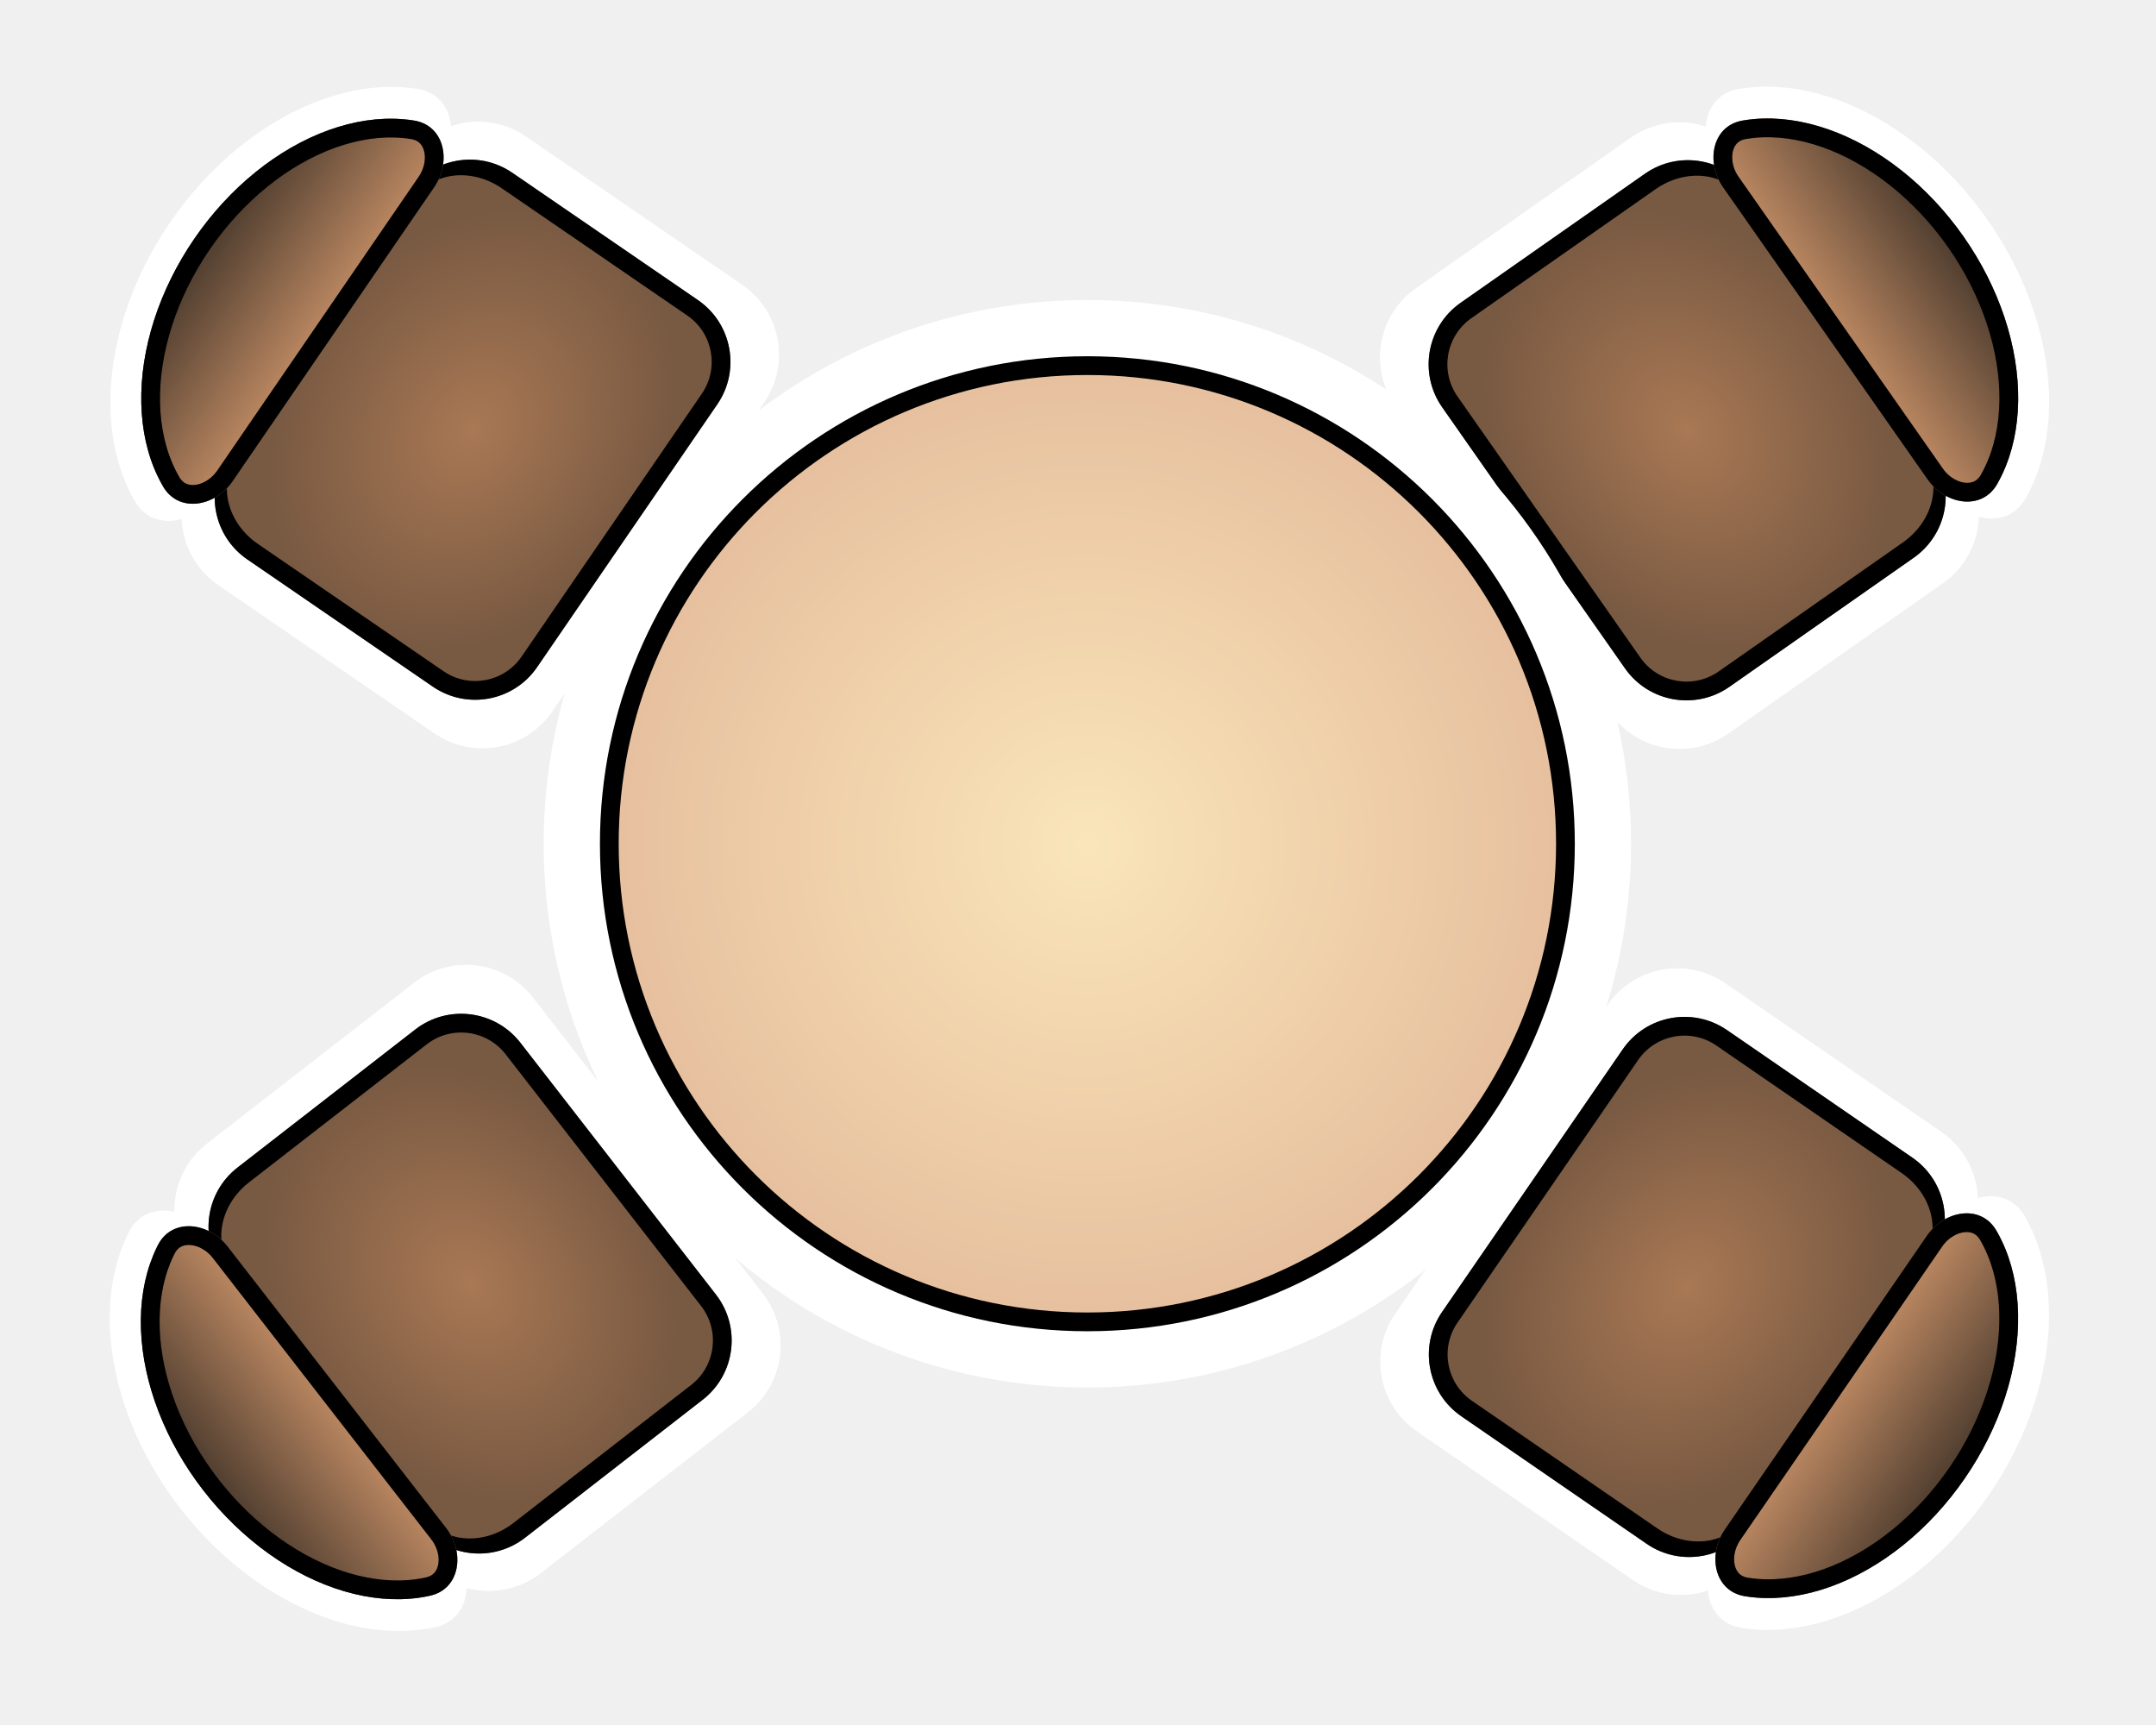
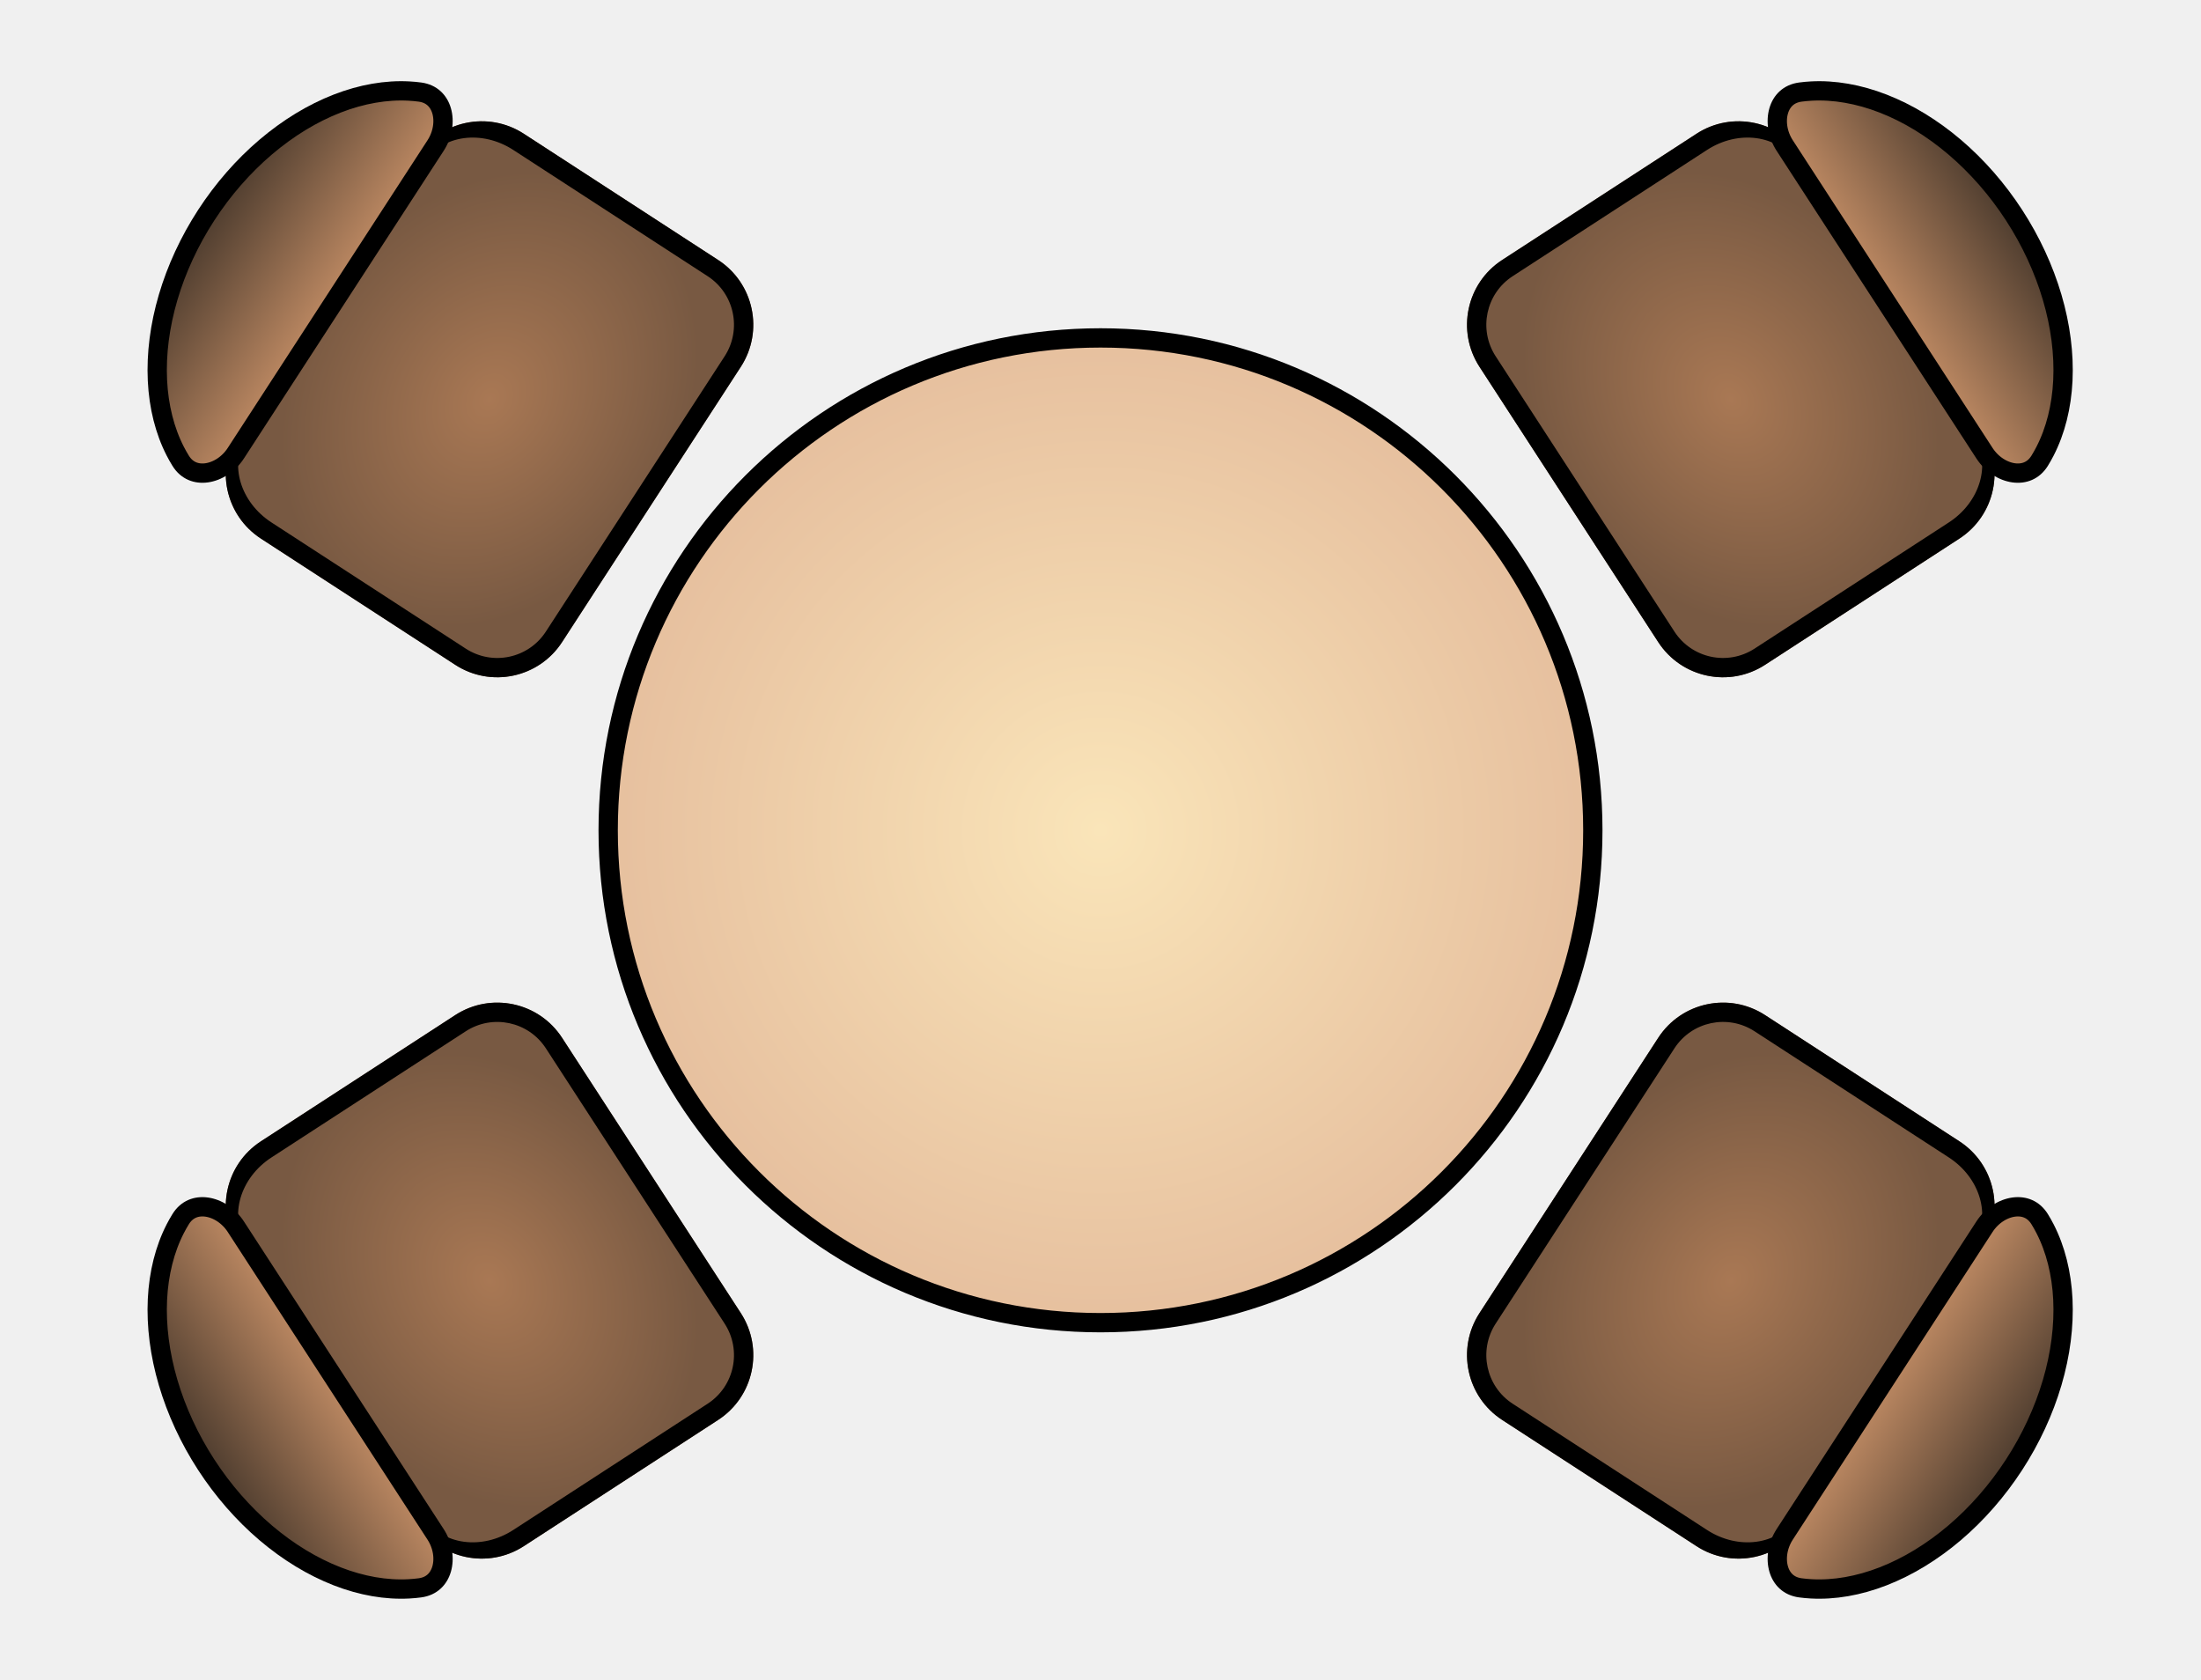
- <svg xmlns="http://www.w3.org/2000/svg" width="115" height="92" viewBox="0 0 115 92" fill="none">
-   <mask id="path-1-inside-1_18_14" fill="white">
-     <path d="M40.681 68.993C42.208 70.959 41.852 73.792 39.885 75.319L28.841 83.895C26.875 85.422 24.042 85.066 22.515 83.1L10.258 67.317C8.731 65.35 9.087 62.518 11.054 60.991L22.098 52.414C24.064 50.887 26.897 51.243 28.424 53.21L40.681 68.993Z" />
+ <svg xmlns="http://www.w3.org/2000/svg" width="114" height="87" viewBox="0 0 114 87" fill="none">
+   <mask id="path-1-inside-1_2_368" fill="white">
+     <path d="M38.371 68.004C39.574 69.856 39.047 72.334 37.195 73.537L27.131 80.073C25.278 81.276 22.801 80.749 21.597 78.897L12.338 64.639C11.135 62.786 11.662 60.309 13.515 59.106L23.579 52.57C25.431 51.367 27.909 51.894 29.112 53.746L38.371 68.004Z" />
  </mask>
-   <path d="M40.681 68.993C42.208 70.959 41.852 73.792 39.885 75.319L28.841 83.895C26.875 85.422 24.042 85.066 22.515 83.1L10.258 67.317C8.731 65.35 9.087 62.518 11.054 60.991L22.098 52.414C24.064 50.887 26.897 51.243 28.424 53.21L40.681 68.993Z" fill="white" />
-   <path d="M41.571 68.301C43.48 70.76 43.035 74.3 40.576 76.209L29.533 84.785C27.32 86.504 24.134 86.103 22.416 83.891L22.96 82.754C24.106 84.229 26.429 84.341 28.15 83.005L39.194 74.429C40.669 73.283 40.936 71.159 39.79 69.684L41.571 68.301ZM9.468 67.218C7.75 65.005 8.15 61.819 10.363 60.101L21.407 51.524C23.865 49.615 27.405 50.06 29.314 52.519L27.534 53.901C26.388 52.426 24.264 52.159 22.789 53.305L11.745 61.881C10.025 63.217 9.558 65.496 10.704 66.971L9.468 67.218ZM21.407 51.524C23.865 49.615 27.405 50.06 29.314 52.519L41.571 68.301C43.48 70.76 43.035 74.3 40.576 76.209L39.194 74.429C40.669 73.283 40.936 71.159 39.79 69.684L27.534 53.901C26.388 52.426 24.264 52.159 22.789 53.305L21.407 51.524ZM29.533 84.785C27.32 86.504 24.134 86.103 22.416 83.891L9.468 67.218C7.75 65.005 8.15 61.819 10.363 60.101L11.745 61.881C10.025 63.217 9.558 65.496 10.704 66.971L22.96 82.754C24.106 84.229 26.429 84.341 28.15 83.005L29.533 84.785Z" fill="white" mask="url(#path-1-inside-1_18_14)" />
-   <mask id="path-3-inside-2_18_14" fill="white">
-     <path d="M11.07 65.779C9.925 64.305 7.72 64.041 6.876 65.707C6.772 65.911 6.676 66.121 6.588 66.337C6.05 67.651 5.804 69.157 5.862 70.768C5.921 72.379 6.283 74.064 6.929 75.727C7.575 77.389 8.491 78.997 9.626 80.459C10.761 81.92 12.092 83.206 13.543 84.243C14.994 85.281 16.537 86.049 18.083 86.505C19.63 86.96 21.15 87.094 22.556 86.898C22.787 86.866 23.014 86.825 23.237 86.776C25.06 86.371 25.351 84.169 24.206 82.694L17.638 74.237L11.07 65.779Z" />
+   <path d="M38.371 68.004C39.574 69.856 39.047 72.334 37.195 73.537L27.131 80.073C25.278 81.276 22.801 80.749 21.597 78.897L12.338 64.639C11.135 62.786 11.662 60.309 13.515 59.106L23.579 52.57C25.431 51.367 27.909 51.894 29.112 53.746L38.371 68.004Z" fill="url(#paint0_radial_2_368)" />
+   <path d="M39.209 67.459C40.714 69.775 40.055 72.872 37.739 74.376L27.675 80.911C25.591 82.265 22.804 81.672 21.45 79.588L22.017 78.624C22.919 80.014 24.965 80.287 26.586 79.234L36.65 72.698C38.04 71.796 38.434 69.938 37.532 68.548L39.209 67.459ZM11.647 64.492C10.293 62.408 10.886 59.621 12.97 58.267L23.034 51.731C25.35 50.227 28.447 50.886 29.951 53.202L28.273 54.291C27.371 52.901 25.513 52.507 24.123 53.409L14.059 59.944C12.438 60.997 11.855 62.977 12.758 64.367L11.647 64.492ZM23.034 51.731C25.35 50.227 28.447 50.886 29.951 53.202L39.209 67.459C40.714 69.775 40.055 72.872 37.739 74.376L36.65 72.698C38.04 71.796 38.434 69.938 37.532 68.548L28.273 54.291C27.371 52.901 25.513 52.507 24.123 53.409L23.034 51.731ZM27.675 80.911C25.591 82.265 22.804 81.672 21.45 79.588L11.647 64.492C10.293 62.408 10.886 59.621 12.97 58.267L14.059 59.944C12.438 60.997 11.855 62.977 12.758 64.367L22.017 78.624C22.919 80.014 24.965 80.287 26.586 79.234L27.675 80.911Z" fill="black" mask="url(#path-1-inside-1_2_368)" />
+   <mask id="path-3-inside-2_2_368" fill="white">
+     <path d="M12.633 63.256C11.73 61.866 9.8 61.469 8.93 62.878C8.823 63.051 8.723 63.229 8.628 63.414C8.055 64.535 7.724 65.848 7.655 67.276C7.587 68.705 7.781 70.222 8.228 71.74C8.675 73.258 9.365 74.748 10.259 76.125C11.153 77.502 12.233 78.738 13.438 79.764C14.644 80.789 15.95 81.584 17.283 82.102C18.616 82.621 19.95 82.852 21.208 82.784C21.415 82.773 21.619 82.754 21.82 82.727C23.462 82.505 23.883 80.58 22.981 79.191L17.807 71.223L12.633 63.256Z" />
  </mask>
-   <path d="M11.07 65.779C9.925 64.305 7.72 64.041 6.876 65.707C6.772 65.911 6.676 66.121 6.588 66.337C6.05 67.651 5.804 69.157 5.862 70.768C5.921 72.379 6.283 74.064 6.929 75.727C7.575 77.389 8.491 78.997 9.626 80.459C10.761 81.92 12.092 83.206 13.543 84.243C14.994 85.281 16.537 86.049 18.083 86.505C19.63 86.96 21.15 87.094 22.556 86.898C22.787 86.866 23.014 86.825 23.237 86.776C25.06 86.371 25.351 84.169 24.206 82.694L17.638 74.237L11.07 65.779Z" fill="white" stroke="white" stroke-width="2.254" mask="url(#path-3-inside-2_18_14)" />
-   <mask id="path-4-inside-3_18_14" fill="white">
-     <path d="M38.186 69.041C39.541 70.786 39.225 73.299 37.48 74.654L28.003 82.014C26.258 83.369 23.745 83.053 22.39 81.308L11.963 67.882C10.608 66.137 10.924 63.624 12.669 62.269L22.147 54.909C23.891 53.554 26.404 53.87 27.759 55.615L38.186 69.041Z" />
+   <path d="M12.633 63.256C11.73 61.866 9.8 61.469 8.93 62.878C8.823 63.051 8.723 63.229 8.628 63.414C8.055 64.535 7.724 65.848 7.655 67.276C7.587 68.705 7.781 70.222 8.228 71.74C8.675 73.258 9.365 74.748 10.259 76.125C11.153 77.502 12.233 78.738 13.438 79.764C14.644 80.789 15.95 81.584 17.283 82.102C18.616 82.621 19.95 82.852 21.208 82.784C21.415 82.773 21.619 82.754 21.82 82.727C23.462 82.505 23.883 80.58 22.981 79.191L17.807 71.223L12.633 63.256Z" fill="url(#paint1_linear_2_368)" stroke="black" stroke-width="2" mask="url(#path-3-inside-2_2_368)" />
+   <mask id="path-4-inside-3_2_368" fill="white">
+     <path d="M85.888 53.746C87.091 51.894 89.569 51.367 91.421 52.57L101.485 59.106C103.338 60.309 103.865 62.786 102.661 64.639L93.403 78.897C92.199 80.749 89.722 81.276 87.869 80.073L77.805 73.537C75.953 72.334 75.426 69.856 76.629 68.004L85.888 53.746Z" />
  </mask>
-   <path d="M38.186 69.041C39.541 70.786 39.225 73.299 37.48 74.654L28.003 82.014C26.258 83.369 23.745 83.053 22.39 81.308L11.963 67.882C10.608 66.137 10.924 63.624 12.669 62.269L22.147 54.909C23.891 53.554 26.404 53.87 27.759 55.615L38.186 69.041Z" fill="url(#paint0_radial_18_14)" />
-   <path d="M38.976 68.428C40.67 70.609 40.275 73.75 38.094 75.444L28.616 82.804C26.653 84.328 23.826 83.973 22.302 82.01L22.785 81.002C23.801 82.31 25.863 82.41 27.389 81.224L36.867 73.864C38.176 72.848 38.413 70.963 37.397 69.655L38.976 68.428ZM11.261 67.793C9.737 65.831 10.093 63.004 12.056 61.479L21.533 54.119C23.714 52.425 26.855 52.82 28.549 55.001L26.97 56.228C25.953 54.919 24.069 54.682 22.76 55.699L13.282 63.059C11.756 64.244 11.342 66.266 12.358 67.575L11.261 67.793ZM21.533 54.119C23.714 52.425 26.855 52.82 28.549 55.001L38.976 68.428C40.67 70.609 40.275 73.75 38.094 75.444L36.867 73.864C38.176 72.848 38.413 70.963 37.397 69.655L26.97 56.228C25.953 54.919 24.069 54.682 22.76 55.699L21.533 54.119ZM28.616 82.804C26.653 84.328 23.826 83.973 22.302 82.01L11.261 67.793C9.737 65.831 10.093 63.004 12.056 61.479L13.282 63.059C11.756 64.244 11.342 66.266 12.358 67.575L22.785 81.002C23.801 82.31 25.863 82.41 27.389 81.224L28.616 82.804Z" fill="black" mask="url(#path-4-inside-3_18_14)" />
-   <mask id="path-6-inside-4_18_14" fill="white">
-     <path d="M12.14 66.478C11.123 65.17 9.167 64.936 8.418 66.414C8.326 66.595 8.241 66.781 8.163 66.973C7.686 68.139 7.467 69.475 7.519 70.904C7.571 72.333 7.892 73.828 8.465 75.304C9.038 76.779 9.851 78.205 10.858 79.502C11.865 80.798 13.046 81.939 14.333 82.86C15.621 83.78 16.989 84.462 18.361 84.866C19.733 85.27 21.082 85.389 22.329 85.215C22.535 85.187 22.736 85.15 22.934 85.106C24.552 84.747 24.809 82.793 23.793 81.485L17.966 73.982L12.14 66.478Z" />
+   <path d="M85.888 53.746C87.091 51.894 89.569 51.367 91.421 52.57L101.485 59.106C103.338 60.309 103.865 62.786 102.661 64.639L93.403 78.897C92.199 80.749 89.722 81.276 87.869 80.073L77.805 73.537C75.953 72.334 75.426 69.856 76.629 68.004L85.888 53.746Z" fill="url(#paint2_radial_2_368)" />
+   <path d="M85.049 53.202C86.553 50.886 89.65 50.227 91.966 51.731L102.03 58.267C104.114 59.621 104.707 62.408 103.353 64.492L102.242 64.367C103.145 62.977 102.562 60.997 100.941 59.944L90.877 53.409C89.487 52.506 87.629 52.901 86.727 54.291L85.049 53.202ZM93.55 79.588C92.196 81.672 89.409 82.265 87.325 80.911L77.261 74.376C74.945 72.872 74.287 69.775 75.79 67.459L77.468 68.548C76.566 69.938 76.96 71.796 78.35 72.698L88.414 79.234C90.035 80.287 92.081 80.014 92.983 78.624L93.55 79.588ZM77.261 74.376C74.945 72.872 74.287 69.775 75.79 67.459L85.049 53.202C86.553 50.886 89.65 50.227 91.966 51.731L90.877 53.409C89.487 52.506 87.629 52.901 86.727 54.291L77.468 68.548C76.566 69.938 76.96 71.796 78.35 72.698L77.261 74.376ZM102.03 58.267C104.114 59.621 104.707 62.408 103.353 64.492L93.55 79.588C92.196 81.672 89.409 82.265 87.325 80.911L88.414 79.234C90.035 80.287 92.081 80.014 92.983 78.624L102.242 64.367C103.145 62.977 102.562 60.997 100.941 59.944L102.03 58.267Z" fill="black" mask="url(#path-4-inside-3_2_368)" />
+   <mask id="path-6-inside-4_2_368" fill="white">
+     <path d="M92.019 79.191C91.117 80.58 91.538 82.505 93.18 82.727C93.381 82.754 93.585 82.773 93.792 82.784C95.05 82.852 96.384 82.621 97.717 82.102C99.05 81.584 100.356 80.789 101.562 79.764C102.767 78.738 103.847 77.502 104.741 76.125C105.635 74.748 106.325 73.258 106.772 71.74C107.219 70.222 107.413 68.705 107.345 67.276C107.276 65.848 106.945 64.535 106.372 63.414C106.277 63.229 106.177 63.051 106.07 62.878C105.2 61.469 103.27 61.866 102.367 63.256L97.193 71.223L92.019 79.191Z" />
  </mask>
-   <path d="M12.14 66.478C11.123 65.17 9.167 64.936 8.418 66.414C8.326 66.595 8.241 66.781 8.163 66.973C7.686 68.139 7.467 69.475 7.519 70.904C7.571 72.333 7.892 73.828 8.465 75.304C9.038 76.779 9.851 78.205 10.858 79.502C11.865 80.798 13.046 81.939 14.333 82.86C15.621 83.78 16.989 84.462 18.361 84.866C19.733 85.27 21.082 85.389 22.329 85.215C22.535 85.187 22.736 85.15 22.934 85.106C24.552 84.747 24.809 82.793 23.793 81.485L17.966 73.982L12.14 66.478Z" fill="url(#paint1_linear_18_14)" />
-   <path d="M12.14 66.478C11.123 65.17 9.167 64.936 8.418 66.414C8.326 66.595 8.241 66.781 8.163 66.973C7.686 68.139 7.467 69.475 7.519 70.904C7.571 72.333 7.892 73.828 8.465 75.304C9.038 76.779 9.851 78.205 10.858 79.502C11.865 80.798 13.046 81.939 14.333 82.86C15.621 83.78 16.989 84.462 18.361 84.866C19.733 85.27 21.082 85.389 22.329 85.215C22.535 85.187 22.736 85.15 22.934 85.106C24.552 84.747 24.809 82.793 23.793 81.485L17.966 73.982L12.14 66.478Z" stroke="black" stroke-width="2" mask="url(#path-6-inside-4_18_14)" />
-   <path d="M12.14 66.478C11.123 65.17 9.167 64.936 8.418 66.414C8.326 66.595 8.241 66.781 8.163 66.973C7.686 68.139 7.467 69.475 7.519 70.904C7.571 72.333 7.892 73.828 8.465 75.304C9.038 76.779 9.851 78.205 10.858 79.502C11.865 80.798 13.046 81.939 14.333 82.86C15.621 83.78 16.989 84.462 18.361 84.866C19.733 85.27 21.082 85.389 22.329 85.215C22.535 85.187 22.736 85.15 22.934 85.106C24.552 84.747 24.809 82.793 23.793 81.485L17.966 73.982L12.14 66.478Z" stroke="black" stroke-opacity="0.2" stroke-width="2" mask="url(#path-6-inside-4_18_14)" />
-   <mask id="path-7-inside-5_18_14" fill="white">
-     <path d="M85.752 53.604C87.163 51.553 89.971 51.034 92.022 52.445L103.542 60.371C105.593 61.782 106.112 64.589 104.701 66.641L93.374 83.104C91.963 85.155 89.156 85.674 87.104 84.263L75.585 76.337C73.533 74.926 73.014 72.119 74.426 70.067L85.752 53.604Z" />
+   <path d="M92.019 79.191C91.117 80.58 91.538 82.505 93.18 82.727C93.381 82.754 93.585 82.773 93.792 82.784C95.05 82.852 96.384 82.621 97.717 82.102C99.05 81.584 100.356 80.789 101.562 79.764C102.767 78.738 103.847 77.502 104.741 76.125C105.635 74.748 106.325 73.258 106.772 71.74C107.219 70.222 107.413 68.705 107.345 67.276C107.276 65.848 106.945 64.535 106.372 63.414C106.277 63.229 106.177 63.051 106.07 62.878C105.2 61.469 103.27 61.866 102.367 63.256L97.193 71.223L92.019 79.191Z" fill="url(#paint3_linear_2_368)" stroke="black" stroke-width="2" mask="url(#path-6-inside-4_2_368)" />
+   <mask id="path-7-inside-5_2_368" fill="white">
+     <path d="M76.629 18.996C75.426 17.143 75.953 14.666 77.805 13.463L87.869 6.927C89.722 5.724 92.199 6.251 93.403 8.104L102.661 22.361C103.865 24.214 103.338 26.691 101.485 27.894L91.421 34.43C89.569 35.633 87.091 35.106 85.888 33.254L76.629 18.996Z" />
  </mask>
-   <path d="M85.752 53.604C87.163 51.553 89.971 51.034 92.022 52.445L103.542 60.371C105.593 61.782 106.112 64.589 104.701 66.641L93.374 83.104C91.963 85.155 89.156 85.674 87.104 84.263L75.585 76.337C73.533 74.926 73.014 72.119 74.426 70.067L85.752 53.604Z" fill="white" />
-   <path d="M84.823 52.965C86.588 50.401 90.097 49.753 92.661 51.517L104.181 59.442C106.488 61.03 107.072 64.188 105.484 66.496L104.236 66.321C105.295 64.783 104.698 62.535 102.903 61.3L91.383 53.374C89.844 52.316 87.739 52.705 86.681 54.243L84.823 52.965ZM93.519 83.888C91.931 86.195 88.773 86.779 86.466 85.191L74.946 77.266C72.382 75.502 71.733 71.993 73.497 69.428L75.354 70.706C74.296 72.245 74.685 74.35 76.224 75.409L87.743 83.334C89.538 84.569 91.852 84.323 92.91 82.784L93.519 83.888ZM74.946 77.266C72.382 75.502 71.733 71.993 73.497 69.428L84.823 52.965C86.588 50.401 90.097 49.753 92.661 51.517L91.383 53.374C89.844 52.316 87.739 52.705 86.681 54.243L75.354 70.706C74.296 72.245 74.685 74.35 76.224 75.409L74.946 77.266ZM104.181 59.442C106.488 61.03 107.072 64.188 105.484 66.496L93.519 83.888C91.931 86.195 88.773 86.779 86.466 85.191L87.743 83.334C89.538 84.569 91.852 84.323 92.91 82.784L104.236 66.321C105.295 64.783 104.698 62.535 102.903 61.3L104.181 59.442Z" fill="white" mask="url(#path-7-inside-5_18_14)" />
-   <mask id="path-9-inside-6_18_14" fill="white">
-     <path d="M91.663 82.796C90.605 84.335 91.022 86.516 92.865 86.815C93.091 86.852 93.32 86.88 93.553 86.899C94.968 87.013 96.477 86.792 97.995 86.248C99.513 85.704 101.009 84.848 102.397 83.728C103.786 82.609 105.041 81.249 106.09 79.724C107.138 78.2 107.961 76.542 108.51 74.844C109.058 73.147 109.323 71.444 109.289 69.832C109.254 68.221 108.921 66.732 108.309 65.451C108.208 65.24 108.1 65.036 107.985 64.838C107.046 63.224 104.86 63.614 103.802 65.153L97.732 73.974L91.663 82.796Z" />
+   <path d="M76.629 18.996C75.426 17.143 75.953 14.666 77.805 13.463L87.869 6.927C89.722 5.724 92.199 6.251 93.403 8.104L102.661 22.361C103.865 24.214 103.338 26.691 101.485 27.894L91.421 34.43C89.569 35.633 87.091 35.106 85.888 33.254L76.629 18.996Z" fill="url(#paint4_radial_2_368)" />
+   <path d="M75.79 19.541C74.287 17.225 74.945 14.128 77.261 12.624L87.325 6.089C89.409 4.735 92.196 5.328 93.55 7.412L92.983 8.376C92.081 6.986 90.035 6.713 88.414 7.766L78.35 14.302C76.96 15.204 76.566 17.062 77.468 18.452L75.79 19.541ZM103.353 22.508C104.707 24.592 104.114 27.379 102.03 28.733L91.966 35.269C89.65 36.773 86.553 36.114 85.049 33.798L86.727 32.709C87.629 34.099 89.487 34.493 90.877 33.591L100.941 27.055C102.562 26.003 103.145 24.023 102.242 22.633L103.353 22.508ZM91.966 35.269C89.65 36.773 86.553 36.114 85.049 33.798L75.79 19.541C74.287 17.225 74.945 14.128 77.261 12.624L78.35 14.302C76.96 15.204 76.566 17.062 77.468 18.452L86.727 32.709C87.629 34.099 89.487 34.493 90.877 33.591L91.966 35.269ZM87.325 6.089C89.409 4.735 92.196 5.328 93.55 7.412L103.353 22.508C104.707 24.592 104.114 27.379 102.03 28.733L100.941 27.055C102.562 26.003 103.145 24.023 102.242 22.633L92.983 8.376C92.081 6.986 90.035 6.713 88.414 7.766L87.325 6.089Z" fill="black" mask="url(#path-7-inside-5_2_368)" />
+   <mask id="path-9-inside-6_2_368" fill="white">
+     <path d="M102.367 23.744C103.27 25.134 105.2 25.531 106.07 24.122C106.177 23.949 106.277 23.771 106.372 23.586C106.945 22.465 107.276 21.152 107.345 19.724C107.413 18.295 107.219 16.778 106.772 15.26C106.325 13.742 105.635 12.252 104.741 10.875C103.847 9.498 102.767 8.262 101.562 7.236C100.356 6.211 99.05 5.416 97.717 4.898C96.384 4.38 95.05 4.148 93.792 4.216C93.585 4.227 93.381 4.246 93.18 4.273C91.538 4.495 91.117 6.42 92.019 7.809L97.193 15.777L102.367 23.744Z" />
  </mask>
-   <path d="M91.663 82.796C90.605 84.335 91.022 86.516 92.865 86.815C93.091 86.852 93.32 86.88 93.553 86.899C94.968 87.013 96.477 86.792 97.995 86.248C99.513 85.704 101.009 84.848 102.397 83.728C103.786 82.609 105.041 81.249 106.09 79.724C107.138 78.2 107.961 76.542 108.51 74.844C109.058 73.147 109.323 71.444 109.289 69.832C109.254 68.221 108.921 66.732 108.309 65.451C108.208 65.24 108.1 65.036 107.985 64.838C107.046 63.224 104.86 63.614 103.802 65.153L97.732 73.974L91.663 82.796Z" fill="white" stroke="white" stroke-width="2.254" mask="url(#path-9-inside-6_18_14)" />
-   <mask id="path-10-inside-7_18_14" fill="white">
-     <path d="M86.554 55.967C87.807 54.147 90.297 53.686 92.117 54.938L102.003 61.74C103.823 62.992 104.284 65.483 103.032 67.303L93.396 81.308C92.144 83.128 89.653 83.589 87.833 82.337L77.947 75.535C76.127 74.283 75.667 71.792 76.919 69.972L86.554 55.967Z" />
+   <path d="M102.367 23.744C103.27 25.134 105.2 25.531 106.07 24.122C106.177 23.949 106.277 23.771 106.372 23.586C106.945 22.465 107.276 21.152 107.345 19.724C107.413 18.295 107.219 16.778 106.772 15.26C106.325 13.742 105.635 12.252 104.741 10.875C103.847 9.498 102.767 8.262 101.562 7.236C100.356 6.211 99.05 5.416 97.717 4.898C96.384 4.38 95.05 4.148 93.792 4.216C93.585 4.227 93.381 4.246 93.18 4.273C91.538 4.495 91.117 6.42 92.019 7.809L97.193 15.777L102.367 23.744Z" fill="url(#paint5_linear_2_368)" stroke="black" stroke-width="2" mask="url(#path-9-inside-6_2_368)" />
+   <mask id="path-10-inside-7_2_368" fill="white">
+     <path d="M29.112 33.254C27.909 35.106 25.431 35.633 23.579 34.43L13.515 27.894C11.662 26.691 11.135 24.214 12.338 22.361L21.597 8.104C22.801 6.251 25.278 5.724 27.131 6.927L37.195 13.463C39.047 14.666 39.574 17.144 38.371 18.996L29.112 33.254Z" />
  </mask>
-   <path d="M86.554 55.967C87.807 54.147 90.297 53.686 92.117 54.938L102.003 61.74C103.823 62.992 104.284 65.483 103.032 67.303L93.396 81.308C92.144 83.128 89.653 83.589 87.833 82.337L77.947 75.535C76.127 74.283 75.667 71.792 76.919 69.972L86.554 55.967Z" fill="url(#paint2_radial_18_14)" />
-   <path d="M85.731 55.4C87.296 53.125 90.409 52.55 92.684 54.115L102.57 60.916C104.618 62.325 105.135 65.127 103.727 67.174L102.62 67.019C103.559 65.654 103.029 63.66 101.437 62.564L91.55 55.762C90.185 54.823 88.317 55.169 87.378 56.533L85.731 55.4ZM93.524 82.004C92.116 84.051 89.314 84.569 87.266 83.16L77.38 76.359C75.105 74.793 74.53 71.68 76.095 69.405L77.743 70.539C76.803 71.904 77.149 73.772 78.514 74.711L88.4 81.513C89.993 82.608 92.045 82.39 92.984 81.025L93.524 82.004ZM77.38 76.359C75.105 74.793 74.53 71.68 76.095 69.405L85.731 55.4C87.296 53.125 90.409 52.55 92.684 54.115L91.55 55.762C90.185 54.823 88.317 55.169 87.378 56.533L77.743 70.539C76.803 71.904 77.149 73.772 78.514 74.711L77.38 76.359ZM102.57 60.916C104.618 62.325 105.135 65.127 103.727 67.174L93.524 82.004C92.116 84.051 89.314 84.569 87.266 83.16L88.4 81.513C89.993 82.608 92.045 82.39 92.984 81.025L102.62 67.019C103.559 65.654 103.029 63.66 101.437 62.564L102.57 60.916Z" fill="black" mask="url(#path-10-inside-7_18_14)" />
-   <mask id="path-12-inside-8_18_14" fill="white">
-     <path d="M92.005 81.565C91.066 82.93 91.436 84.866 93.072 85.131C93.272 85.164 93.475 85.189 93.682 85.205C94.937 85.306 96.276 85.11 97.623 84.628C98.969 84.145 100.297 83.386 101.529 82.393C102.761 81.4 103.874 80.192 104.804 78.84C105.735 77.488 106.464 76.016 106.951 74.511C107.438 73.005 107.673 71.494 107.643 70.064C107.612 68.634 107.317 67.313 106.773 66.177C106.684 65.99 106.588 65.809 106.486 65.633C105.653 64.201 103.714 64.547 102.774 65.912L97.39 73.739L92.005 81.565Z" />
+   <path d="M29.112 33.254C27.909 35.106 25.431 35.633 23.579 34.43L13.515 27.894C11.662 26.691 11.135 24.214 12.338 22.361L21.597 8.104C22.801 6.251 25.278 5.724 27.131 6.927L37.195 13.463C39.047 14.666 39.574 17.144 38.371 18.996L29.112 33.254Z" fill="url(#paint6_radial_2_368)" />
+   <path d="M29.951 33.798C28.447 36.114 25.35 36.773 23.034 35.269L12.97 28.733C10.886 27.379 10.293 24.592 11.647 22.508L12.758 22.633C11.855 24.023 12.438 26.003 14.059 27.055L24.123 33.591C25.513 34.494 27.371 34.099 28.273 32.709L29.951 33.798ZM21.45 7.412C22.804 5.328 25.591 4.735 27.675 6.089L37.739 12.624C40.055 14.128 40.714 17.225 39.209 19.541L37.532 18.452C38.434 17.062 38.04 15.204 36.65 14.302L26.586 7.766C24.965 6.713 22.919 6.986 22.017 8.376L21.45 7.412ZM37.739 12.624C40.055 14.128 40.714 17.225 39.209 19.541L29.951 33.798C28.447 36.114 25.35 36.773 23.034 35.269L24.123 33.591C25.513 34.494 27.371 34.099 28.273 32.709L37.532 18.452C38.434 17.062 38.04 15.204 36.65 14.302L37.739 12.624ZM12.97 28.733C10.886 27.379 10.293 24.592 11.647 22.508L21.45 7.412C22.804 5.328 25.591 4.735 27.675 6.089L26.586 7.766C24.965 6.713 22.919 6.986 22.017 8.376L12.758 22.633C11.855 24.023 12.438 26.003 14.059 27.055L12.97 28.733Z" fill="black" mask="url(#path-10-inside-7_2_368)" />
+   <mask id="path-12-inside-8_2_368" fill="white">
+     <path d="M22.981 7.809C23.883 6.42 23.462 4.495 21.82 4.273C21.619 4.246 21.415 4.227 21.208 4.216C19.95 4.148 18.616 4.38 17.283 4.898C15.95 5.416 14.644 6.211 13.438 7.236C12.233 8.262 11.153 9.498 10.259 10.875C9.365 12.252 8.675 13.742 8.228 15.26C7.781 16.778 7.587 18.295 7.655 19.724C7.724 21.152 8.055 22.465 8.628 23.586C8.723 23.771 8.823 23.949 8.93 24.122C9.8 25.531 11.73 25.134 12.633 23.744L17.807 15.777L22.981 7.809Z" />
  </mask>
-   <path d="M92.005 81.565C91.066 82.93 91.436 84.866 93.072 85.131C93.272 85.164 93.475 85.189 93.682 85.205C94.937 85.306 96.276 85.11 97.623 84.628C98.969 84.145 100.297 83.386 101.529 82.393C102.761 81.4 103.874 80.192 104.804 78.84C105.735 77.488 106.464 76.016 106.951 74.511C107.438 73.005 107.673 71.494 107.643 70.064C107.612 68.634 107.317 67.313 106.773 66.177C106.684 65.99 106.588 65.809 106.486 65.633C105.653 64.201 103.714 64.547 102.774 65.912L97.39 73.739L92.005 81.565Z" fill="url(#paint3_linear_18_14)" />
-   <path d="M92.005 81.565C91.066 82.93 91.436 84.866 93.072 85.131C93.272 85.164 93.475 85.189 93.682 85.205C94.937 85.306 96.276 85.11 97.623 84.628C98.969 84.145 100.297 83.386 101.529 82.393C102.761 81.4 103.874 80.192 104.804 78.84C105.735 77.488 106.464 76.016 106.951 74.511C107.438 73.005 107.673 71.494 107.643 70.064C107.612 68.634 107.317 67.313 106.773 66.177C106.684 65.99 106.588 65.809 106.486 65.633C105.653 64.201 103.714 64.547 102.774 65.912L97.39 73.739L92.005 81.565Z" stroke="black" stroke-width="2" mask="url(#path-12-inside-8_18_14)" />
-   <path d="M92.005 81.565C91.066 82.93 91.436 84.866 93.072 85.131C93.272 85.164 93.475 85.189 93.682 85.205C94.937 85.306 96.276 85.11 97.623 84.628C98.969 84.145 100.297 83.386 101.529 82.393C102.761 81.4 103.874 80.192 104.804 78.84C105.735 77.488 106.464 76.016 106.951 74.511C107.438 73.005 107.673 71.494 107.643 70.064C107.612 68.634 107.317 67.313 106.773 66.177C106.684 65.99 106.588 65.809 106.486 65.633C105.653 64.201 103.714 64.547 102.774 65.912L97.39 73.739L92.005 81.565Z" stroke="black" stroke-opacity="0.2" stroke-width="2" mask="url(#path-12-inside-8_18_14)" />
-   <mask id="path-13-inside-9_18_14" fill="white">
-     <path d="M74.432 21.646C73.004 19.607 73.5 16.796 75.539 15.367L86.993 7.347C89.033 5.919 91.844 6.415 93.273 8.454L104.734 24.823C106.163 26.863 105.667 29.674 103.627 31.102L92.173 39.123C90.133 40.551 87.322 40.055 85.894 38.016L74.432 21.646Z" />
-   </mask>
-   <path d="M74.432 21.646C73.004 19.607 73.5 16.796 75.539 15.367L86.993 7.347C89.033 5.919 91.844 6.415 93.273 8.454L104.734 24.823C106.163 26.863 105.667 29.674 103.627 31.102L92.173 39.123C90.133 40.551 87.322 40.055 85.894 38.016L74.432 21.646Z" fill="white" />
-   <path d="M73.509 22.293C71.724 19.743 72.343 16.229 74.893 14.444L86.347 6.424C88.642 4.817 91.804 5.375 93.411 7.669L92.811 8.778C91.74 7.248 89.425 7.021 87.64 8.27L76.186 16.291C74.656 17.362 74.284 19.47 75.356 21L73.509 22.293ZM105.519 24.962C107.126 27.256 106.568 30.419 104.274 32.026L92.82 40.046C90.27 41.831 86.756 41.212 84.971 38.662L86.817 37.369C87.888 38.899 89.997 39.271 91.527 38.199L102.981 30.179C104.765 28.93 105.344 26.676 104.273 25.146L105.519 24.962ZM92.82 40.046C90.27 41.831 86.756 41.212 84.971 38.662L73.509 22.293C71.724 19.743 72.343 16.229 74.893 14.444L76.186 16.291C74.656 17.362 74.284 19.47 75.356 21L86.817 37.369C87.888 38.899 89.997 39.271 91.527 38.199L92.82 40.046ZM86.347 6.424C88.642 4.817 91.804 5.375 93.411 7.669L105.519 24.962C107.126 27.256 106.568 30.419 104.274 32.026L102.981 30.179C104.765 28.93 105.344 26.676 104.273 25.146L92.811 8.778C91.74 7.248 89.425 7.021 87.64 8.27L86.347 6.424Z" fill="white" mask="url(#path-13-inside-9_18_14)" />
-   <mask id="path-15-inside-10_18_14" fill="white">
-     <path d="M103.848 26.319C104.919 27.849 107.108 28.221 108.034 26.599C108.147 26.4 108.253 26.195 108.352 25.984C108.954 24.698 109.275 23.206 109.296 21.594C109.317 19.982 109.038 18.281 108.476 16.588C107.913 14.896 107.077 13.245 106.015 11.729C104.954 10.213 103.688 8.863 102.29 7.755C100.892 6.647 99.389 5.804 97.867 5.272C96.345 4.741 94.834 4.532 93.42 4.658C93.187 4.679 92.958 4.708 92.733 4.747C90.892 5.062 90.493 7.246 91.564 8.776L97.706 17.547L103.848 26.319Z" />
-   </mask>
-   <path d="M103.848 26.319C104.919 27.849 107.108 28.221 108.034 26.599C108.147 26.4 108.253 26.195 108.352 25.984C108.954 24.698 109.275 23.206 109.296 21.594C109.317 19.982 109.038 18.281 108.476 16.588C107.913 14.896 107.077 13.245 106.015 11.729C104.954 10.213 103.688 8.863 102.29 7.755C100.892 6.647 99.389 5.804 97.867 5.272C96.345 4.741 94.834 4.532 93.42 4.658C93.187 4.679 92.958 4.708 92.733 4.747C90.892 5.062 90.493 7.246 91.564 8.776L97.706 17.547L103.848 26.319Z" fill="white" stroke="white" stroke-width="2.254" mask="url(#path-15-inside-10_18_14)" />
-   <mask id="path-16-inside-11_18_14" fill="white">
-     <path d="M76.926 21.721C75.659 19.912 76.099 17.417 77.908 16.15L87.738 9.267C89.548 8 92.042 8.44 93.309 10.25L103.06 24.175C104.327 25.985 103.887 28.479 102.077 29.746L92.248 36.629C90.438 37.896 87.944 37.456 86.677 35.647L76.926 21.721Z" />
-   </mask>
-   <path d="M76.926 21.721C75.659 19.912 76.099 17.417 77.908 16.15L87.738 9.267C89.548 8 92.042 8.44 93.309 10.25L103.06 24.175C104.327 25.985 103.887 28.479 102.077 29.746L92.248 36.629C90.438 37.896 87.944 37.456 86.677 35.647L76.926 21.721Z" fill="url(#paint4_radial_18_14)" />
-   <path d="M76.107 22.295C74.523 20.033 75.073 16.915 77.335 15.331L87.165 8.448C89.2 7.023 92.006 7.517 93.432 9.553L92.899 10.536C91.949 9.179 89.895 8.978 88.312 10.086L78.482 16.969C77.125 17.92 76.795 19.79 77.745 21.148L76.107 22.295ZM103.756 24.298C105.182 26.334 104.687 29.14 102.651 30.565L92.821 37.448C90.559 39.032 87.442 38.482 85.858 36.22L87.496 35.073C88.446 36.43 90.317 36.76 91.674 35.81L101.504 28.927C103.087 27.818 103.601 25.819 102.65 24.462L103.756 24.298ZM92.821 37.448C90.559 39.032 87.442 38.482 85.858 36.22L76.107 22.295C74.523 20.033 75.073 16.915 77.335 15.331L78.482 16.969C77.125 17.92 76.795 19.79 77.745 21.148L87.496 35.073C88.446 36.43 90.317 36.76 91.674 35.81L92.821 37.448ZM87.165 8.448C89.2 7.023 92.006 7.517 93.432 9.553L103.756 24.298C105.182 26.334 104.687 29.14 102.651 30.565L101.504 28.927C103.087 27.818 103.601 25.819 102.65 24.462L92.899 10.536C91.949 9.179 89.895 8.978 88.312 10.086L87.165 8.448Z" fill="black" mask="url(#path-16-inside-11_18_14)" />
-   <mask id="path-18-inside-12_18_14" fill="white">
-     <path d="M102.814 25.568C103.765 26.925 105.707 27.255 106.528 25.816C106.628 25.64 106.723 25.458 106.81 25.27C107.345 24.13 107.629 22.806 107.648 21.376C107.667 19.946 107.419 18.437 106.92 16.935C106.421 15.433 105.679 13.968 104.738 12.624C103.796 11.279 102.673 10.081 101.433 9.098C100.192 8.115 98.859 7.367 97.508 6.895C96.158 6.424 94.817 6.239 93.562 6.35C93.356 6.369 93.153 6.395 92.953 6.429C91.32 6.708 90.966 8.647 91.916 10.004L97.365 17.786L102.814 25.568Z" />
-   </mask>
-   <path d="M102.814 25.568C103.765 26.925 105.707 27.255 106.528 25.816C106.628 25.64 106.723 25.458 106.81 25.27C107.345 24.13 107.629 22.806 107.648 21.376C107.667 19.946 107.419 18.437 106.92 16.935C106.421 15.433 105.679 13.968 104.738 12.624C103.796 11.279 102.673 10.081 101.433 9.098C100.192 8.115 98.859 7.367 97.508 6.895C96.158 6.424 94.817 6.239 93.562 6.35C93.356 6.369 93.153 6.395 92.953 6.429C91.32 6.708 90.966 8.647 91.916 10.004L97.365 17.786L102.814 25.568Z" fill="url(#paint5_linear_18_14)" />
-   <path d="M102.814 25.568C103.765 26.925 105.707 27.255 106.528 25.816C106.628 25.64 106.723 25.458 106.81 25.27C107.345 24.13 107.629 22.806 107.648 21.376C107.667 19.946 107.419 18.437 106.92 16.935C106.421 15.433 105.679 13.968 104.738 12.624C103.796 11.279 102.673 10.081 101.433 9.098C100.192 8.115 98.859 7.367 97.508 6.895C96.158 6.424 94.817 6.239 93.562 6.35C93.356 6.369 93.153 6.395 92.953 6.429C91.32 6.708 90.966 8.647 91.916 10.004L97.365 17.786L102.814 25.568Z" stroke="black" stroke-width="2" mask="url(#path-18-inside-12_18_14)" />
-   <path d="M102.814 25.568C103.765 26.925 105.707 27.255 106.528 25.816C106.628 25.64 106.723 25.458 106.81 25.27C107.345 24.13 107.629 22.806 107.648 21.376C107.667 19.946 107.419 18.437 106.92 16.935C106.421 15.433 105.679 13.968 104.738 12.624C103.796 11.279 102.673 10.081 101.433 9.098C100.192 8.115 98.859 7.367 97.508 6.895C96.158 6.424 94.817 6.239 93.562 6.35C93.356 6.369 93.153 6.395 92.953 6.429C91.32 6.708 90.966 8.647 91.916 10.004L97.365 17.786L102.814 25.568Z" stroke="black" stroke-opacity="0.2" stroke-width="2" mask="url(#path-18-inside-12_18_14)" />
-   <mask id="path-19-inside-13_18_14" fill="white">
-     <path d="M29.453 37.944C28.044 39.998 25.238 40.521 23.185 39.113L11.653 31.205C9.599 29.797 9.076 26.991 10.484 24.937L21.785 8.457C23.194 6.403 26 5.88 28.053 7.288L39.585 15.196C41.639 16.604 42.162 19.411 40.754 21.464L29.453 37.944Z" />
-   </mask>
-   <path d="M29.453 37.944C28.044 39.998 25.238 40.521 23.185 39.113L11.653 31.205C9.599 29.797 9.076 26.991 10.484 24.937L21.785 8.457C23.194 6.403 26 5.88 28.053 7.288L39.585 15.196C41.639 16.604 42.162 19.411 40.754 21.464L29.453 37.944Z" fill="white" />
-   <path d="M30.382 38.582C28.622 41.149 25.114 41.803 22.547 40.042L11.015 32.135C8.705 30.55 8.116 27.393 9.701 25.083L10.949 25.256C9.893 26.796 10.493 29.043 12.29 30.275L23.822 38.183C25.362 39.239 27.467 38.847 28.523 37.307L30.382 38.582ZM21.639 7.673C23.224 5.363 26.381 4.774 28.691 6.359L40.223 14.267C42.79 16.027 43.444 19.535 41.683 22.102L39.824 20.827C40.88 19.287 40.488 17.182 38.948 16.126L27.416 8.218C25.619 6.986 23.306 7.235 22.25 8.775L21.639 7.673ZM40.223 14.267C42.79 16.027 43.444 19.535 41.683 22.102L30.382 38.582C28.622 41.149 25.114 41.803 22.547 40.042L23.822 38.183C25.362 39.239 27.467 38.847 28.523 37.307L39.824 20.827C40.88 19.287 40.488 17.182 38.948 16.126L40.223 14.267ZM11.015 32.135C8.705 30.55 8.116 27.393 9.701 25.083L21.639 7.673C23.224 5.363 26.381 4.774 28.691 6.359L27.416 8.218C25.619 6.986 23.306 7.235 22.25 8.775L10.949 25.256C9.893 26.796 10.493 29.043 12.29 30.275L11.015 32.135Z" fill="white" mask="url(#path-19-inside-13_18_14)" />
-   <mask id="path-21-inside-14_18_14" fill="white">
-     <path d="M23.497 8.762C24.553 7.222 24.133 5.041 22.289 4.744C22.063 4.708 21.834 4.681 21.601 4.662C20.186 4.55 18.677 4.773 17.16 5.32C15.643 5.866 14.149 6.724 12.761 7.846C11.374 8.967 10.122 10.33 9.075 11.856C8.029 13.382 7.209 15.041 6.663 16.739C6.116 18.437 5.854 20.141 5.891 21.753C5.928 23.364 6.264 24.852 6.878 26.133C6.979 26.343 7.087 26.547 7.203 26.744C8.144 28.357 10.329 27.964 11.386 26.424L17.441 17.593L23.497 8.762Z" />
-   </mask>
-   <path d="M23.497 8.762C24.553 7.222 24.133 5.041 22.289 4.744C22.063 4.708 21.834 4.681 21.601 4.662C20.186 4.55 18.677 4.773 17.16 5.32C15.643 5.866 14.149 6.724 12.761 7.846C11.374 8.967 10.122 10.33 9.075 11.856C8.029 13.382 7.209 15.041 6.663 16.739C6.116 18.437 5.854 20.141 5.891 21.753C5.928 23.364 6.264 24.852 6.878 26.133C6.979 26.343 7.087 26.547 7.203 26.744C8.144 28.357 10.329 27.964 11.386 26.424L17.441 17.593L23.497 8.762Z" fill="white" stroke="white" stroke-width="2.254" mask="url(#path-21-inside-14_18_14)" />
-   <mask id="path-22-inside-15_18_14" fill="white">
-     <path d="M28.647 35.583C27.398 37.405 24.908 37.869 23.086 36.62L13.189 29.834C11.367 28.584 10.903 26.094 12.152 24.272L21.767 10.252C23.016 8.43 25.506 7.966 27.328 9.216L37.224 16.002C39.046 17.251 39.51 19.741 38.261 21.563L28.647 35.583Z" />
-   </mask>
-   <path d="M28.647 35.583C27.398 37.405 24.908 37.869 23.086 36.62L13.189 29.834C11.367 28.584 10.903 26.094 12.152 24.272L21.767 10.252C23.016 8.43 25.506 7.966 27.328 9.216L37.224 16.002C39.046 17.251 39.51 19.741 38.261 21.563L28.647 35.583Z" fill="url(#paint6_radial_18_14)" />
-   <path d="M29.471 36.149C27.91 38.426 24.798 39.006 22.52 37.445L12.624 30.658C10.574 29.253 10.052 26.452 11.457 24.402L12.565 24.555C11.628 25.922 12.161 27.916 13.755 29.009L23.651 35.795C25.018 36.732 26.885 36.384 27.822 35.018L29.471 36.149ZM21.637 9.557C23.043 7.507 25.843 6.985 27.893 8.391L37.79 15.177C40.067 16.739 40.647 19.851 39.086 22.129L37.436 20.997C38.373 19.631 38.025 17.764 36.659 16.827L26.762 10.04C25.168 8.947 23.116 9.169 22.179 10.535L21.637 9.557ZM37.79 15.177C40.067 16.739 40.647 19.851 39.086 22.129L29.471 36.149C27.91 38.426 24.798 39.006 22.52 37.445L23.651 35.795C25.018 36.732 26.885 36.384 27.822 35.018L37.436 20.997C38.373 19.631 38.025 17.764 36.659 16.827L37.79 15.177ZM12.624 30.658C10.574 29.253 10.052 26.452 11.457 24.402L21.637 9.557C23.043 7.507 25.843 6.985 27.893 8.391L26.762 10.04C25.168 8.947 23.116 9.169 22.179 10.535L12.565 24.555C11.628 25.922 12.161 27.916 13.755 29.009L12.624 30.658Z" fill="black" mask="url(#path-22-inside-15_18_14)" />
-   <mask id="path-24-inside-16_18_14" fill="white">
-     <path d="M23.157 9.993C24.094 8.627 23.721 6.692 22.085 6.429C21.885 6.396 21.681 6.372 21.475 6.356C20.219 6.256 18.88 6.455 17.535 6.939C16.189 7.424 14.863 8.185 13.632 9.18C12.401 10.175 11.29 11.384 10.362 12.738C9.433 14.092 8.706 15.564 8.221 17.07C7.737 18.577 7.504 20.088 7.537 21.518C7.57 22.948 7.867 24.269 8.413 25.404C8.502 25.591 8.598 25.772 8.7 25.947C9.535 27.378 11.475 27.029 12.412 25.663L17.784 17.828L23.157 9.993Z" />
-   </mask>
-   <path d="M23.157 9.993C24.094 8.627 23.721 6.692 22.085 6.429C21.885 6.396 21.681 6.372 21.475 6.356C20.219 6.256 18.88 6.455 17.535 6.939C16.189 7.424 14.863 8.185 13.632 9.18C12.401 10.175 11.29 11.384 10.362 12.738C9.433 14.092 8.706 15.564 8.221 17.07C7.737 18.577 7.504 20.088 7.537 21.518C7.57 22.948 7.867 24.269 8.413 25.404C8.502 25.591 8.598 25.772 8.7 25.947C9.535 27.378 11.475 27.029 12.412 25.663L17.784 17.828L23.157 9.993Z" fill="url(#paint7_linear_18_14)" />
-   <path d="M23.157 9.993C24.094 8.627 23.721 6.692 22.085 6.429C21.885 6.396 21.681 6.372 21.475 6.356C20.219 6.256 18.88 6.455 17.535 6.939C16.189 7.424 14.863 8.185 13.632 9.18C12.401 10.175 11.29 11.384 10.362 12.738C9.433 14.092 8.706 15.564 8.221 17.07C7.737 18.577 7.504 20.088 7.537 21.518C7.57 22.948 7.867 24.269 8.413 25.404C8.502 25.591 8.598 25.772 8.7 25.947C9.535 27.378 11.475 27.029 12.412 25.663L17.784 17.828L23.157 9.993Z" stroke="black" stroke-width="2" mask="url(#path-24-inside-16_18_14)" />
-   <path d="M23.157 9.993C24.094 8.627 23.721 6.692 22.085 6.429C21.885 6.396 21.681 6.372 21.475 6.356C20.219 6.256 18.88 6.455 17.535 6.939C16.189 7.424 14.863 8.185 13.632 9.18C12.401 10.175 11.29 11.384 10.362 12.738C9.433 14.092 8.706 15.564 8.221 17.07C7.737 18.577 7.504 20.088 7.537 21.518C7.57 22.948 7.867 24.269 8.413 25.404C8.502 25.591 8.598 25.772 8.7 25.947C9.535 27.378 11.475 27.029 12.412 25.663L17.784 17.828L23.157 9.993Z" stroke="black" stroke-opacity="0.2" stroke-width="2" mask="url(#path-24-inside-16_18_14)" />
-   <circle cx="58" cy="45" r="28.5" fill="white" stroke="white" />
-   <circle cx="58" cy="45" r="25.5" fill="url(#paint8_radial_18_14)" stroke="black" />
+   <path d="M22.981 7.809C23.883 6.42 23.462 4.495 21.82 4.273C21.619 4.246 21.415 4.227 21.208 4.216C19.95 4.148 18.616 4.38 17.283 4.898C15.95 5.416 14.644 6.211 13.438 7.236C12.233 8.262 11.153 9.498 10.259 10.875C9.365 12.252 8.675 13.742 8.228 15.26C7.781 16.778 7.587 18.295 7.655 19.724C7.724 21.152 8.055 22.465 8.628 23.586C8.723 23.771 8.823 23.949 8.93 24.122C9.8 25.531 11.73 25.134 12.633 23.744L17.807 15.777L22.981 7.809Z" fill="url(#paint7_linear_2_368)" stroke="black" stroke-width="2" mask="url(#path-12-inside-8_2_368)" />
+   <circle cx="57" cy="43" r="25.5" fill="url(#paint8_radial_2_368)" stroke="black" />
  <defs>
-     <radialGradient id="paint0_radial_18_14" cx="0" cy="0" r="1" gradientUnits="userSpaceOnUse" gradientTransform="translate(25.0747 68.4615) rotate(-37.8324) scale(10 12.5)">
+     <radialGradient id="paint0_radial_2_368" cx="0" cy="0" r="1" gradientUnits="userSpaceOnUse" gradientTransform="translate(25.3547 66.3214) rotate(-33) scale(10 12.5)">
      <stop stop-color="#A97854" />
      <stop offset="1" stop-color="#785942" />
    </radialGradient>
-     <linearGradient id="paint1_linear_18_14" x1="17.177" y1="74.595" x2="11.648" y2="78.888" gradientUnits="userSpaceOnUse">
+     <linearGradient id="paint1_linear_2_368" x1="16.968" y1="71.768" x2="11.097" y2="75.58" gradientUnits="userSpaceOnUse">
      <stop stop-color="#B6845F" />
      <stop offset="1" stop-color="#534031" />
    </linearGradient>
-     <radialGradient id="paint2_radial_18_14" cx="0" cy="0" r="1" gradientUnits="userSpaceOnUse" gradientTransform="translate(89.9751 68.6375) rotate(-145.472) scale(10 12.5)">
+     <radialGradient id="paint2_radial_2_368" cx="0" cy="0" r="1" gradientUnits="userSpaceOnUse" gradientTransform="translate(89.6453 66.3214) rotate(-147) scale(10 12.5)">
      <stop stop-color="#A97854" />
      <stop offset="1" stop-color="#785942" />
    </radialGradient>
-     <linearGradient id="paint3_linear_18_14" x1="98.214" y1="74.305" x2="103.981" y2="78.273" gradientUnits="userSpaceOnUse">
+     <linearGradient id="paint3_linear_2_368" x1="98.032" y1="71.768" x2="103.903" y2="75.58" gradientUnits="userSpaceOnUse">
      <stop stop-color="#B6845F" />
      <stop offset="1" stop-color="#534031" />
    </linearGradient>
-     <radialGradient id="paint4_radial_18_14" cx="0" cy="0" r="1" gradientUnits="userSpaceOnUse" gradientTransform="translate(89.9929 22.9481) rotate(145) scale(10 12.5)">
+     <radialGradient id="paint4_radial_2_368" cx="0" cy="0" r="1" gradientUnits="userSpaceOnUse" gradientTransform="translate(89.6453 20.6786) rotate(147) scale(10 12.5)">
      <stop stop-color="#A97854" />
      <stop offset="1" stop-color="#785942" />
    </radialGradient>
-     <linearGradient id="paint5_linear_18_14" x1="98.184" y1="17.212" x2="103.918" y2="13.197" gradientUnits="userSpaceOnUse">
+     <linearGradient id="paint5_linear_2_368" x1="98.032" y1="15.232" x2="103.903" y2="11.42" gradientUnits="userSpaceOnUse">
      <stop stop-color="#B6845F" />
      <stop offset="1" stop-color="#534031" />
    </linearGradient>
-     <radialGradient id="paint6_radial_18_14" cx="0" cy="0" r="1" gradientUnits="userSpaceOnUse" gradientTransform="translate(25.2067 22.9177) rotate(34.4399) scale(10 12.5)">
+     <radialGradient id="paint6_radial_2_368" cx="0" cy="0" r="1" gradientUnits="userSpaceOnUse" gradientTransform="translate(25.3547 20.6786) rotate(33) scale(10 12.5)">
      <stop stop-color="#A97854" />
      <stop offset="1" stop-color="#785942" />
    </radialGradient>
-     <linearGradient id="paint7_linear_18_14" x1="16.959" y1="17.262" x2="11.187" y2="13.303" gradientUnits="userSpaceOnUse">
+     <linearGradient id="paint7_linear_2_368" x1="16.968" y1="15.232" x2="11.097" y2="11.42" gradientUnits="userSpaceOnUse">
      <stop stop-color="#B6845F" />
      <stop offset="1" stop-color="#534031" />
    </linearGradient>
-     <radialGradient id="paint8_radial_18_14" cx="0" cy="0" r="1" gradientUnits="userSpaceOnUse" gradientTransform="translate(58 45) rotate(90) scale(26)">
+     <radialGradient id="paint8_radial_2_368" cx="0" cy="0" r="1" gradientUnits="userSpaceOnUse" gradientTransform="translate(57 43) rotate(90) scale(26)">
      <stop stop-color="#FAE5B9" />
      <stop offset="1" stop-color="#E6BF9E" />
    </radialGradient>
  </defs>
</svg>
